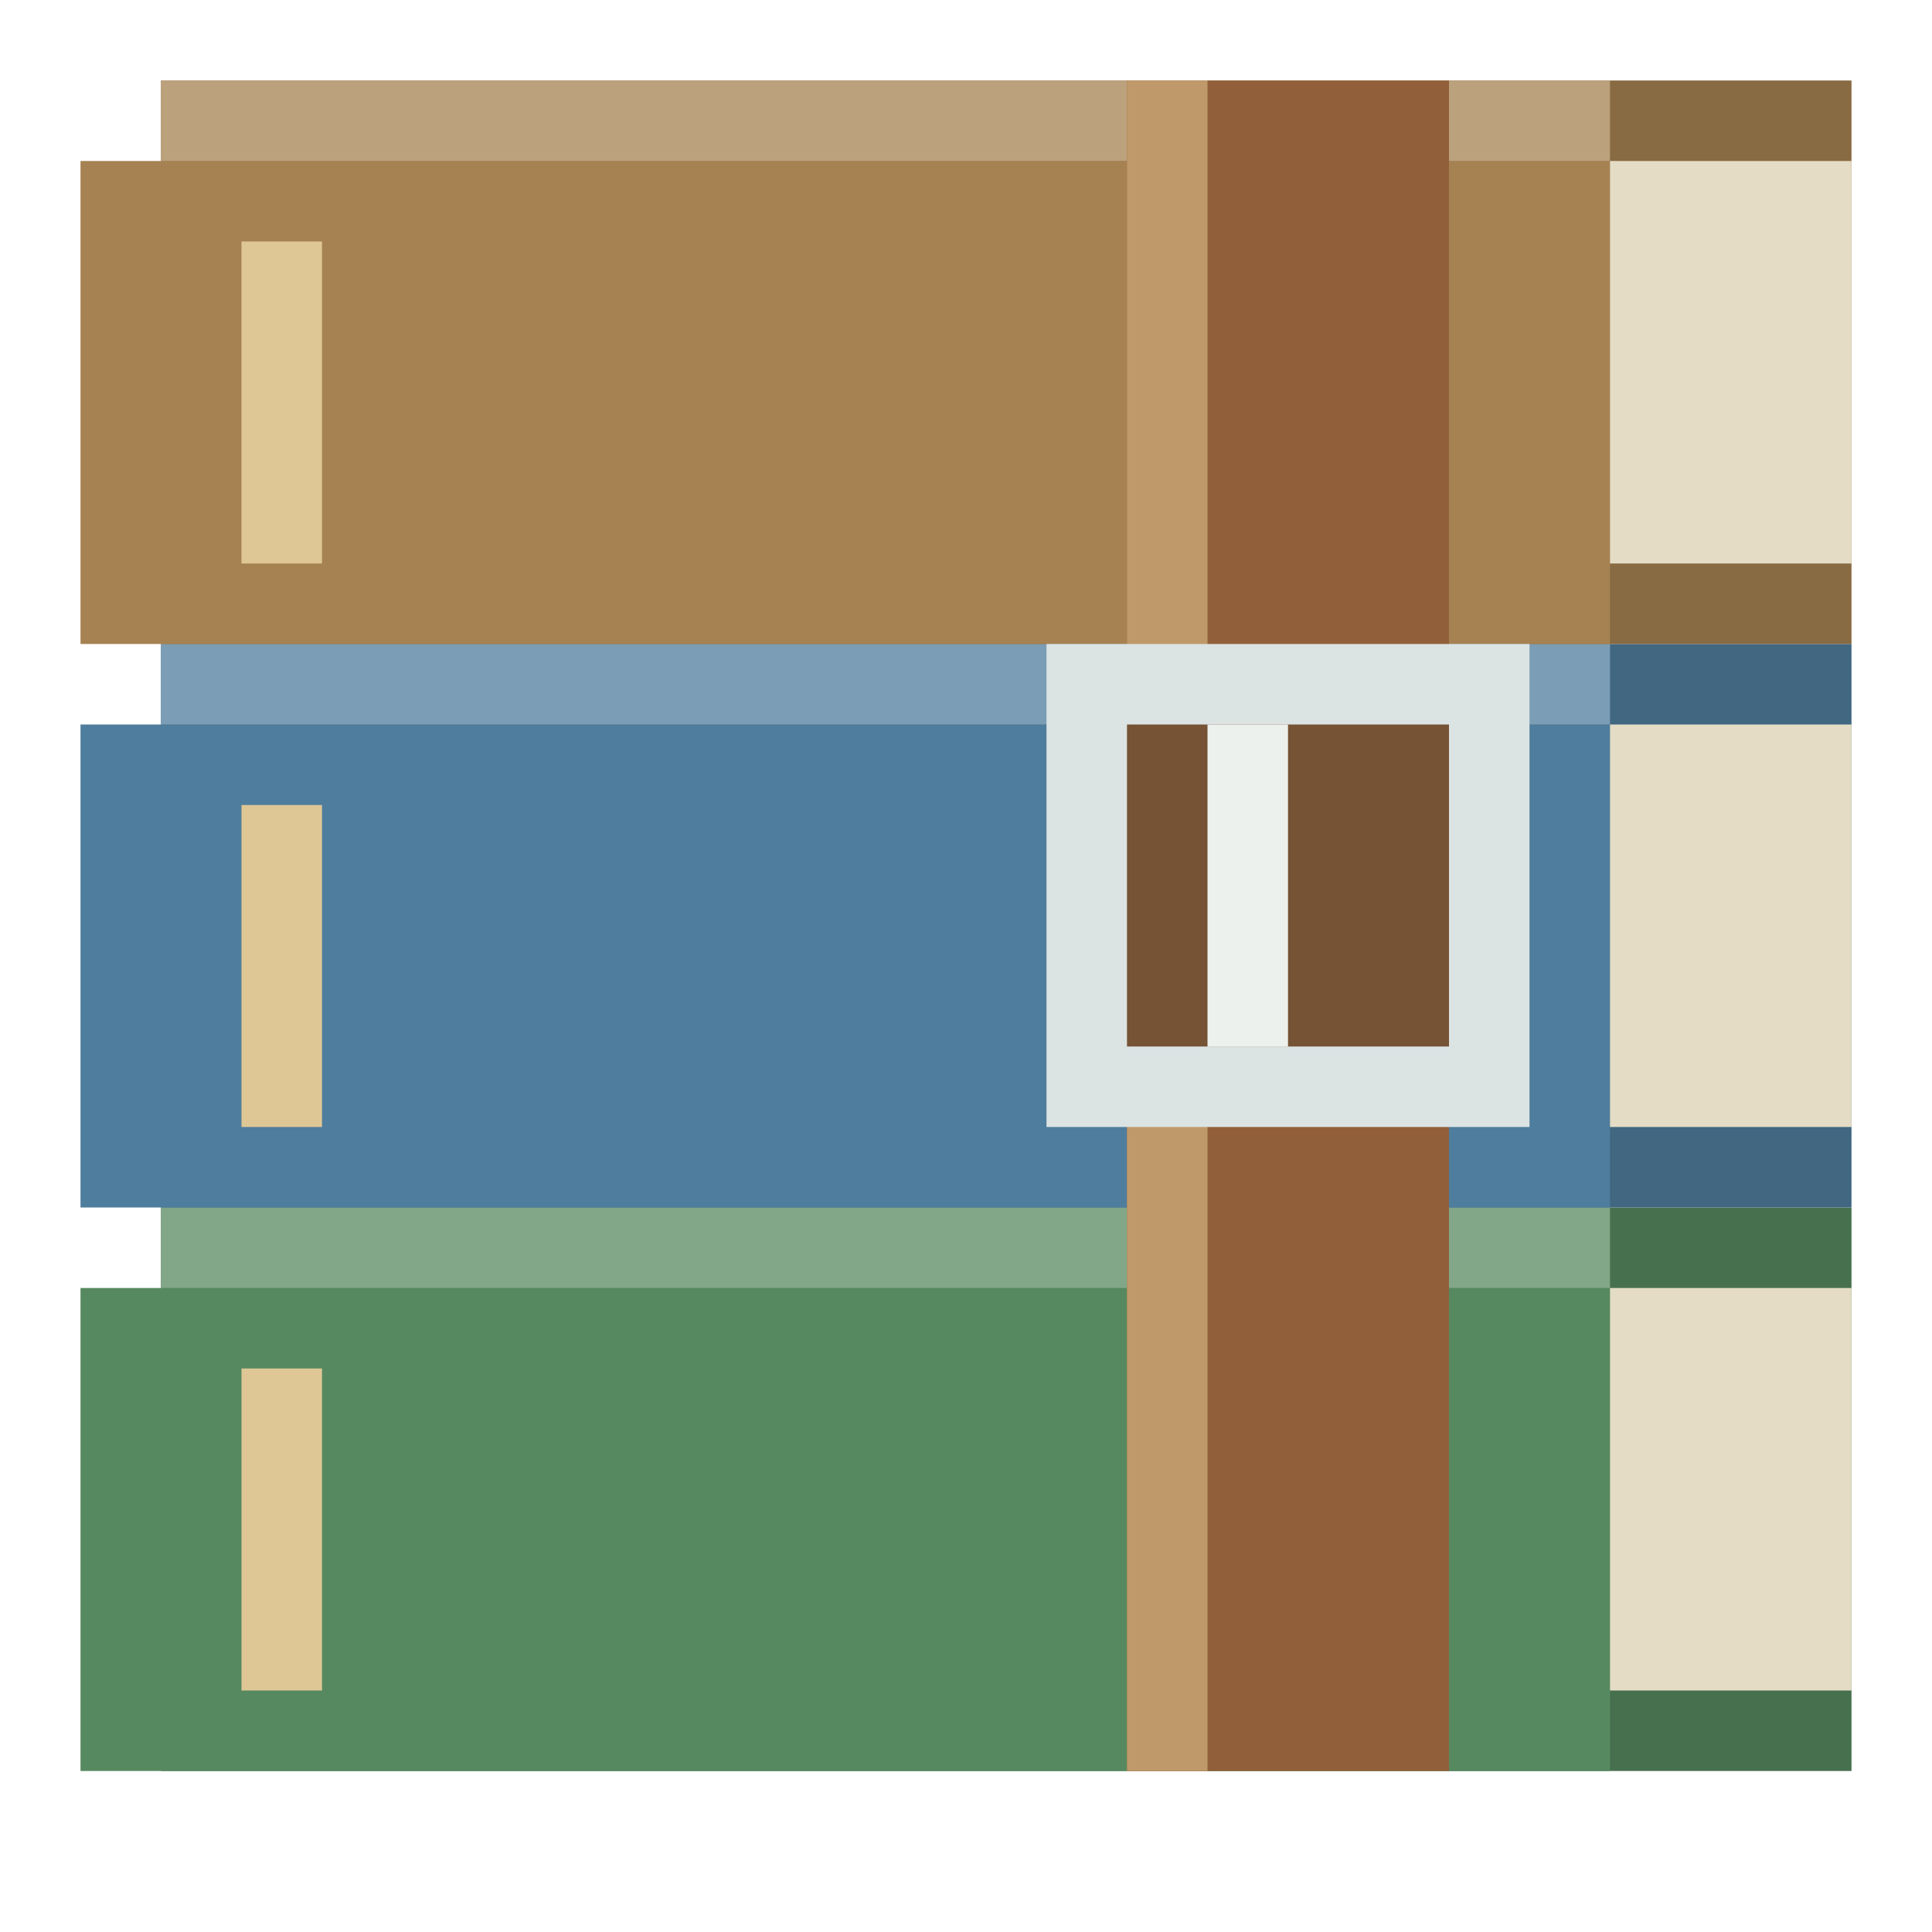
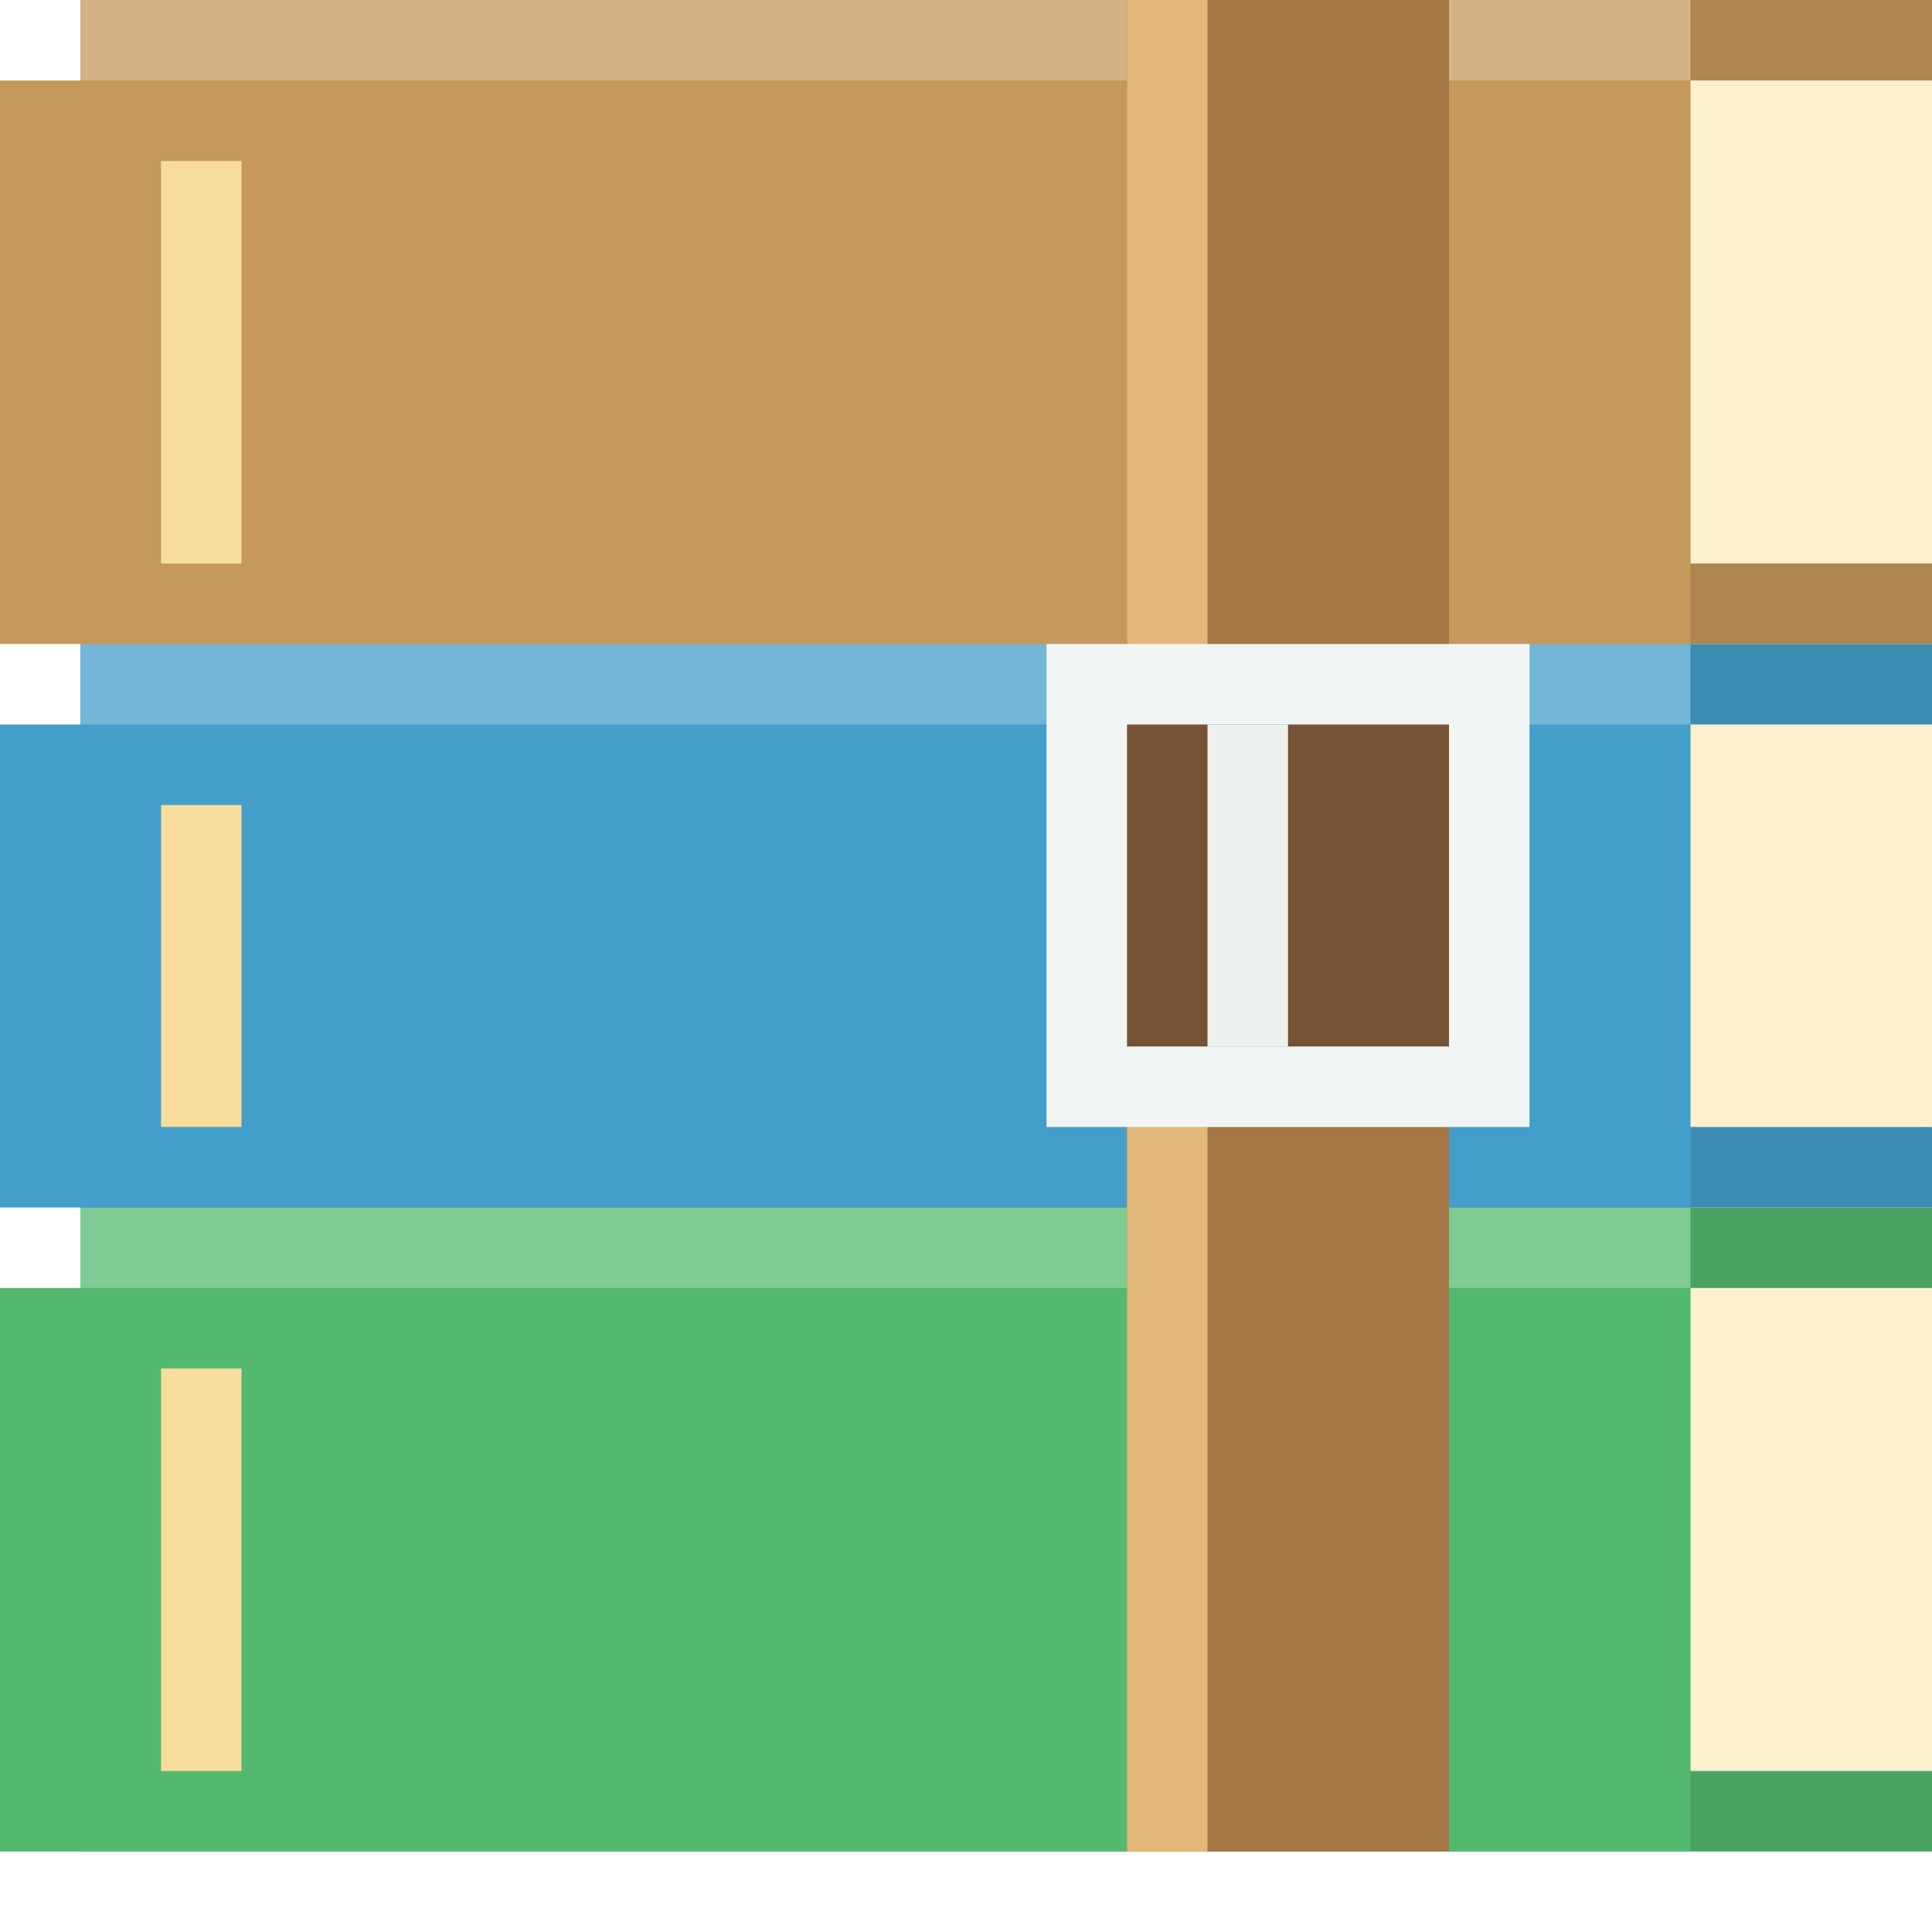
<svg xmlns="http://www.w3.org/2000/svg" width="24" height="24" viewBox="0 0 24 24">
  <defs />
-   <path fill="#47704f" stroke="none" d="M 2 15 L 23 15 L 23 22 L 2 22 Z" />
-   <path fill="#578960" stroke="none" d="M 1 16 L 20 16 L 20 22 L 1 22 Z" />
-   <path fill="#81a788" stroke="none" d="M 2 15 L 20 15 L 20 16 L 2 16 Z" />
-   <path fill="#e4dcc5" stroke="none" d="M 20 16 L 23 16 L 23 21 L 20 21 Z" />
-   <path fill="#dec795" stroke="none" d="M 3 17 L 4 17 L 4 21 L 3 21 Z" />
-   <path fill="#416781" stroke="none" d="M 2 8 L 23 8 L 23 15 L 2 15 Z" />
-   <path fill="#4f7d9d" stroke="none" d="M 1 9 L 20 9 L 20 15 L 1 15 Z" />
-   <path fill="#7b9eb6" stroke="none" d="M 2 8 L 20 8 L 20 9 L 2 9 Z" />
-   <path fill="#e4dcc5" stroke="none" d="M 20 9 L 23 9 L 23 14 L 20 14 Z" />
-   <path fill="#dec795" stroke="none" d="M 3 10 L 4 10 L 4 14 L 3 14 Z" />
-   <path fill="#886b43" stroke="none" d="M 2 1 L 23 1 L 23 8 L 2 8 Z" />
-   <path fill="#a68252" stroke="none" d="M 1 2 L 20 2 L 20 8 L 1 8 Z" />
-   <path fill="#bca17d" stroke="none" d="M 2 1 L 20 1 L 20 2 L 2 2 Z" />
-   <path fill="#e4dcc5" stroke="none" d="M 20 2 L 23 2 L 23 7 L 20 7 Z" />
-   <path fill="#dec795" stroke="none" d="M 3 3 L 4 3 L 4 7 L 3 7 Z" />
-   <path fill="#91603b" stroke="none" d="M 14 1 L 18 1 L 18 22 L 14 22 Z" />
-   <path fill="#c0996a" stroke="none" d="M 14 1 L 15 1 L 15 22 L 14 22 Z" />
-   <path fill="#dce3e3" stroke="none" d="M 13 8 L 19 8 L 19 14 L 13 14 Z" />
+   <path fill="#49a362" stroke="none" d="M 1 15 L 24 15 L 24 23 L 1 23 Z" />
+   <path fill="#53b96f" stroke="none" d="M 0 16 L 21 16 L 21 23 L 0 23 Z" />
+   <path fill="#7ecb93" stroke="none" d="M 1 15 L 21 15 L 21 16 L 1 16 Z" />
+   <path fill="#fff0ce" stroke="none" d="M 21 16 L 24 16 L 24 22 L 21 22 Z" />
+   <path fill="#f8dc9b" stroke="none" d="M 2 17 L 3 17 L 3 22 L 2 22 Z" />
+   <path fill="#3c8bb2" stroke="none" d="M 1 8 L 24 8 L 24 15 L 1 15 Z" />
+   <path fill="#449eca" stroke="none" d="M 0 9 L 21 9 L 21 15 L 0 15 Z" />
+   <path fill="#73b6d7" stroke="none" d="M 1 8 L 21 8 L 21 9 L 1 9 Z" />
+   <path fill="#fff0ce" stroke="none" d="M 21 9 L 24 9 L 24 14 L 21 14 Z" />
+   <path fill="#f8dc9b" stroke="none" d="M 2 10 L 3 10 L 3 14 L 2 14 Z" />
+   <path fill="#ad8651" stroke="none" d="M 1 0 L 24 0 L 24 8 L 1 8 Z" />
+   <path fill="#c5985c" stroke="none" d="M 0 1 L 21 1 L 21 8 L 0 8 Z" />
+   <path fill="#d4b285" stroke="none" d="M 1 0 L 21 0 L 21 1 L 1 1 Z" />
+   <path fill="#fff0ce" stroke="none" d="M 21 1 L 24 1 L 24 7 L 21 7 Z" />
+   <path fill="#f8dc9b" stroke="none" d="M 2 2 L 3 2 L 3 7 L 2 7 Z" />
+   <path fill="#a67644" stroke="none" d="M 14 0 L 18 0 L 18 23 L 14 23 Z" />
+   <path fill="#e1b877" stroke="none" d="M 14 0 L 15 0 L 15 23 L 14 23 Z" />
+   <path fill="#f1f6f4" stroke="none" d="M 13 8 L 19 8 L 19 14 L 13 14 Z" />
  <path fill="#765335" stroke="none" d="M 14 9 L 18 9 L 18 13 L 14 13 Z" />
  <path fill="#edf1ee" stroke="none" d="M 15 9 L 16 9 L 16 13 L 15 13 Z" />
</svg>
